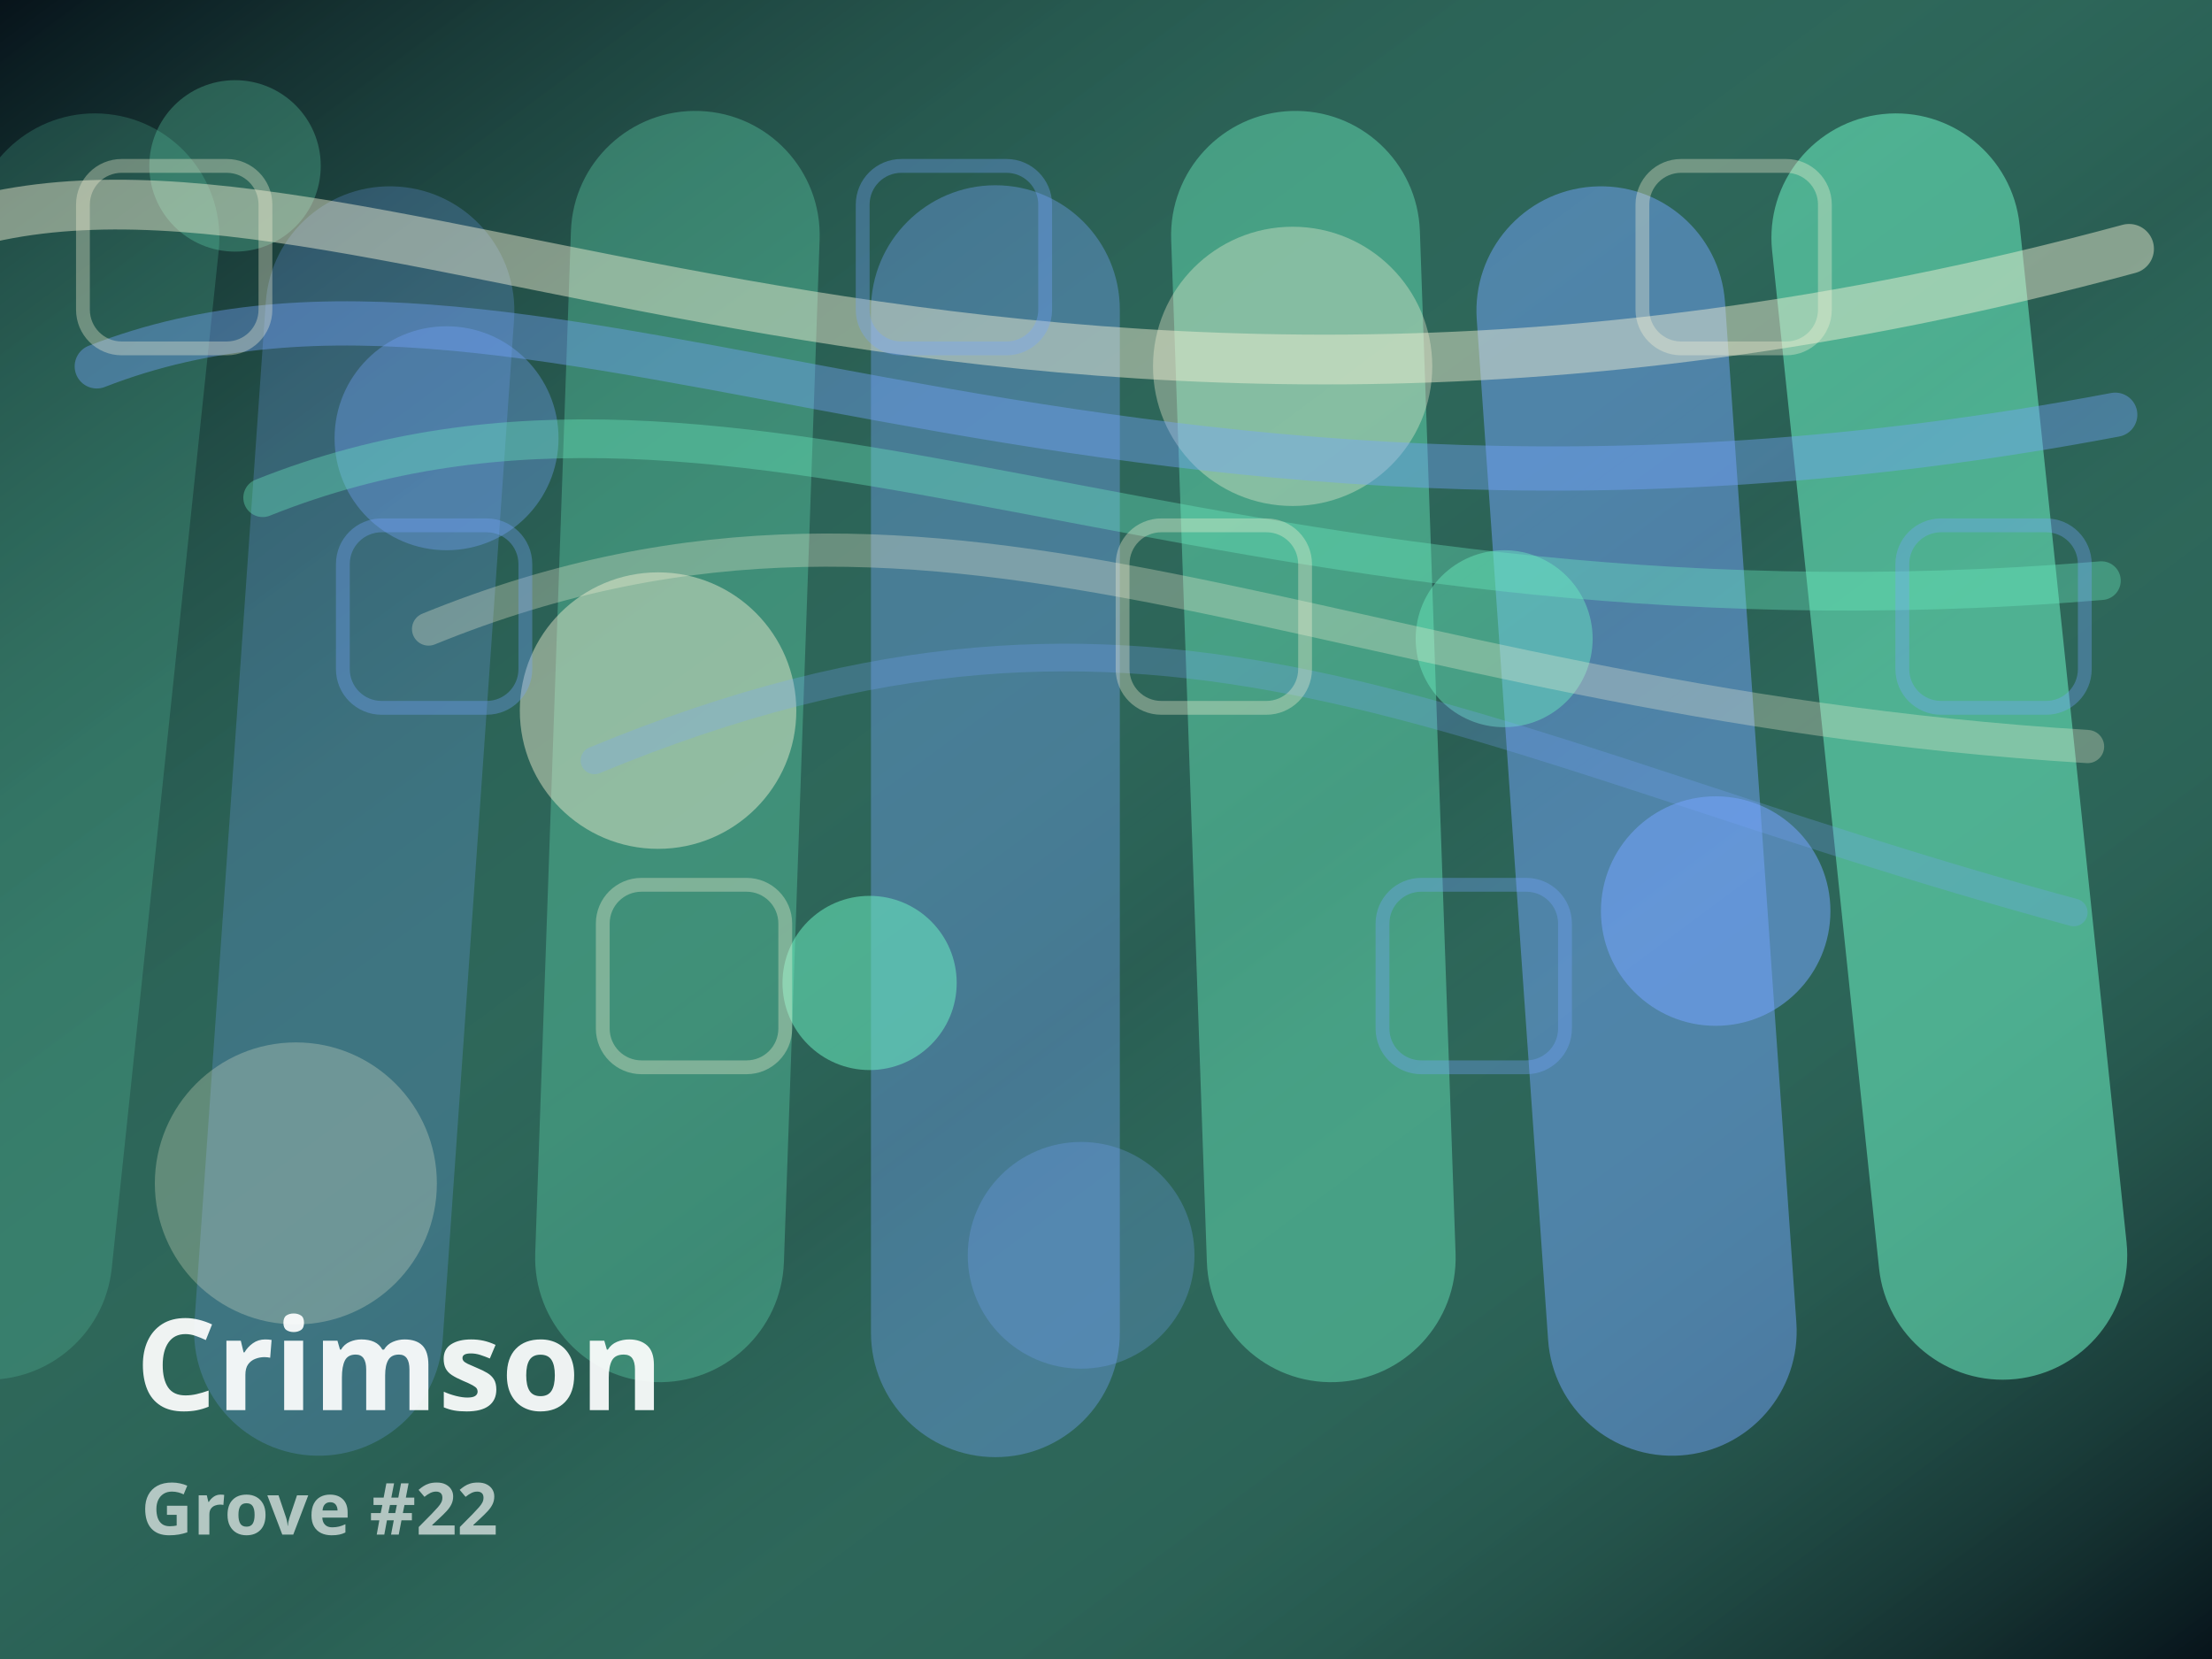
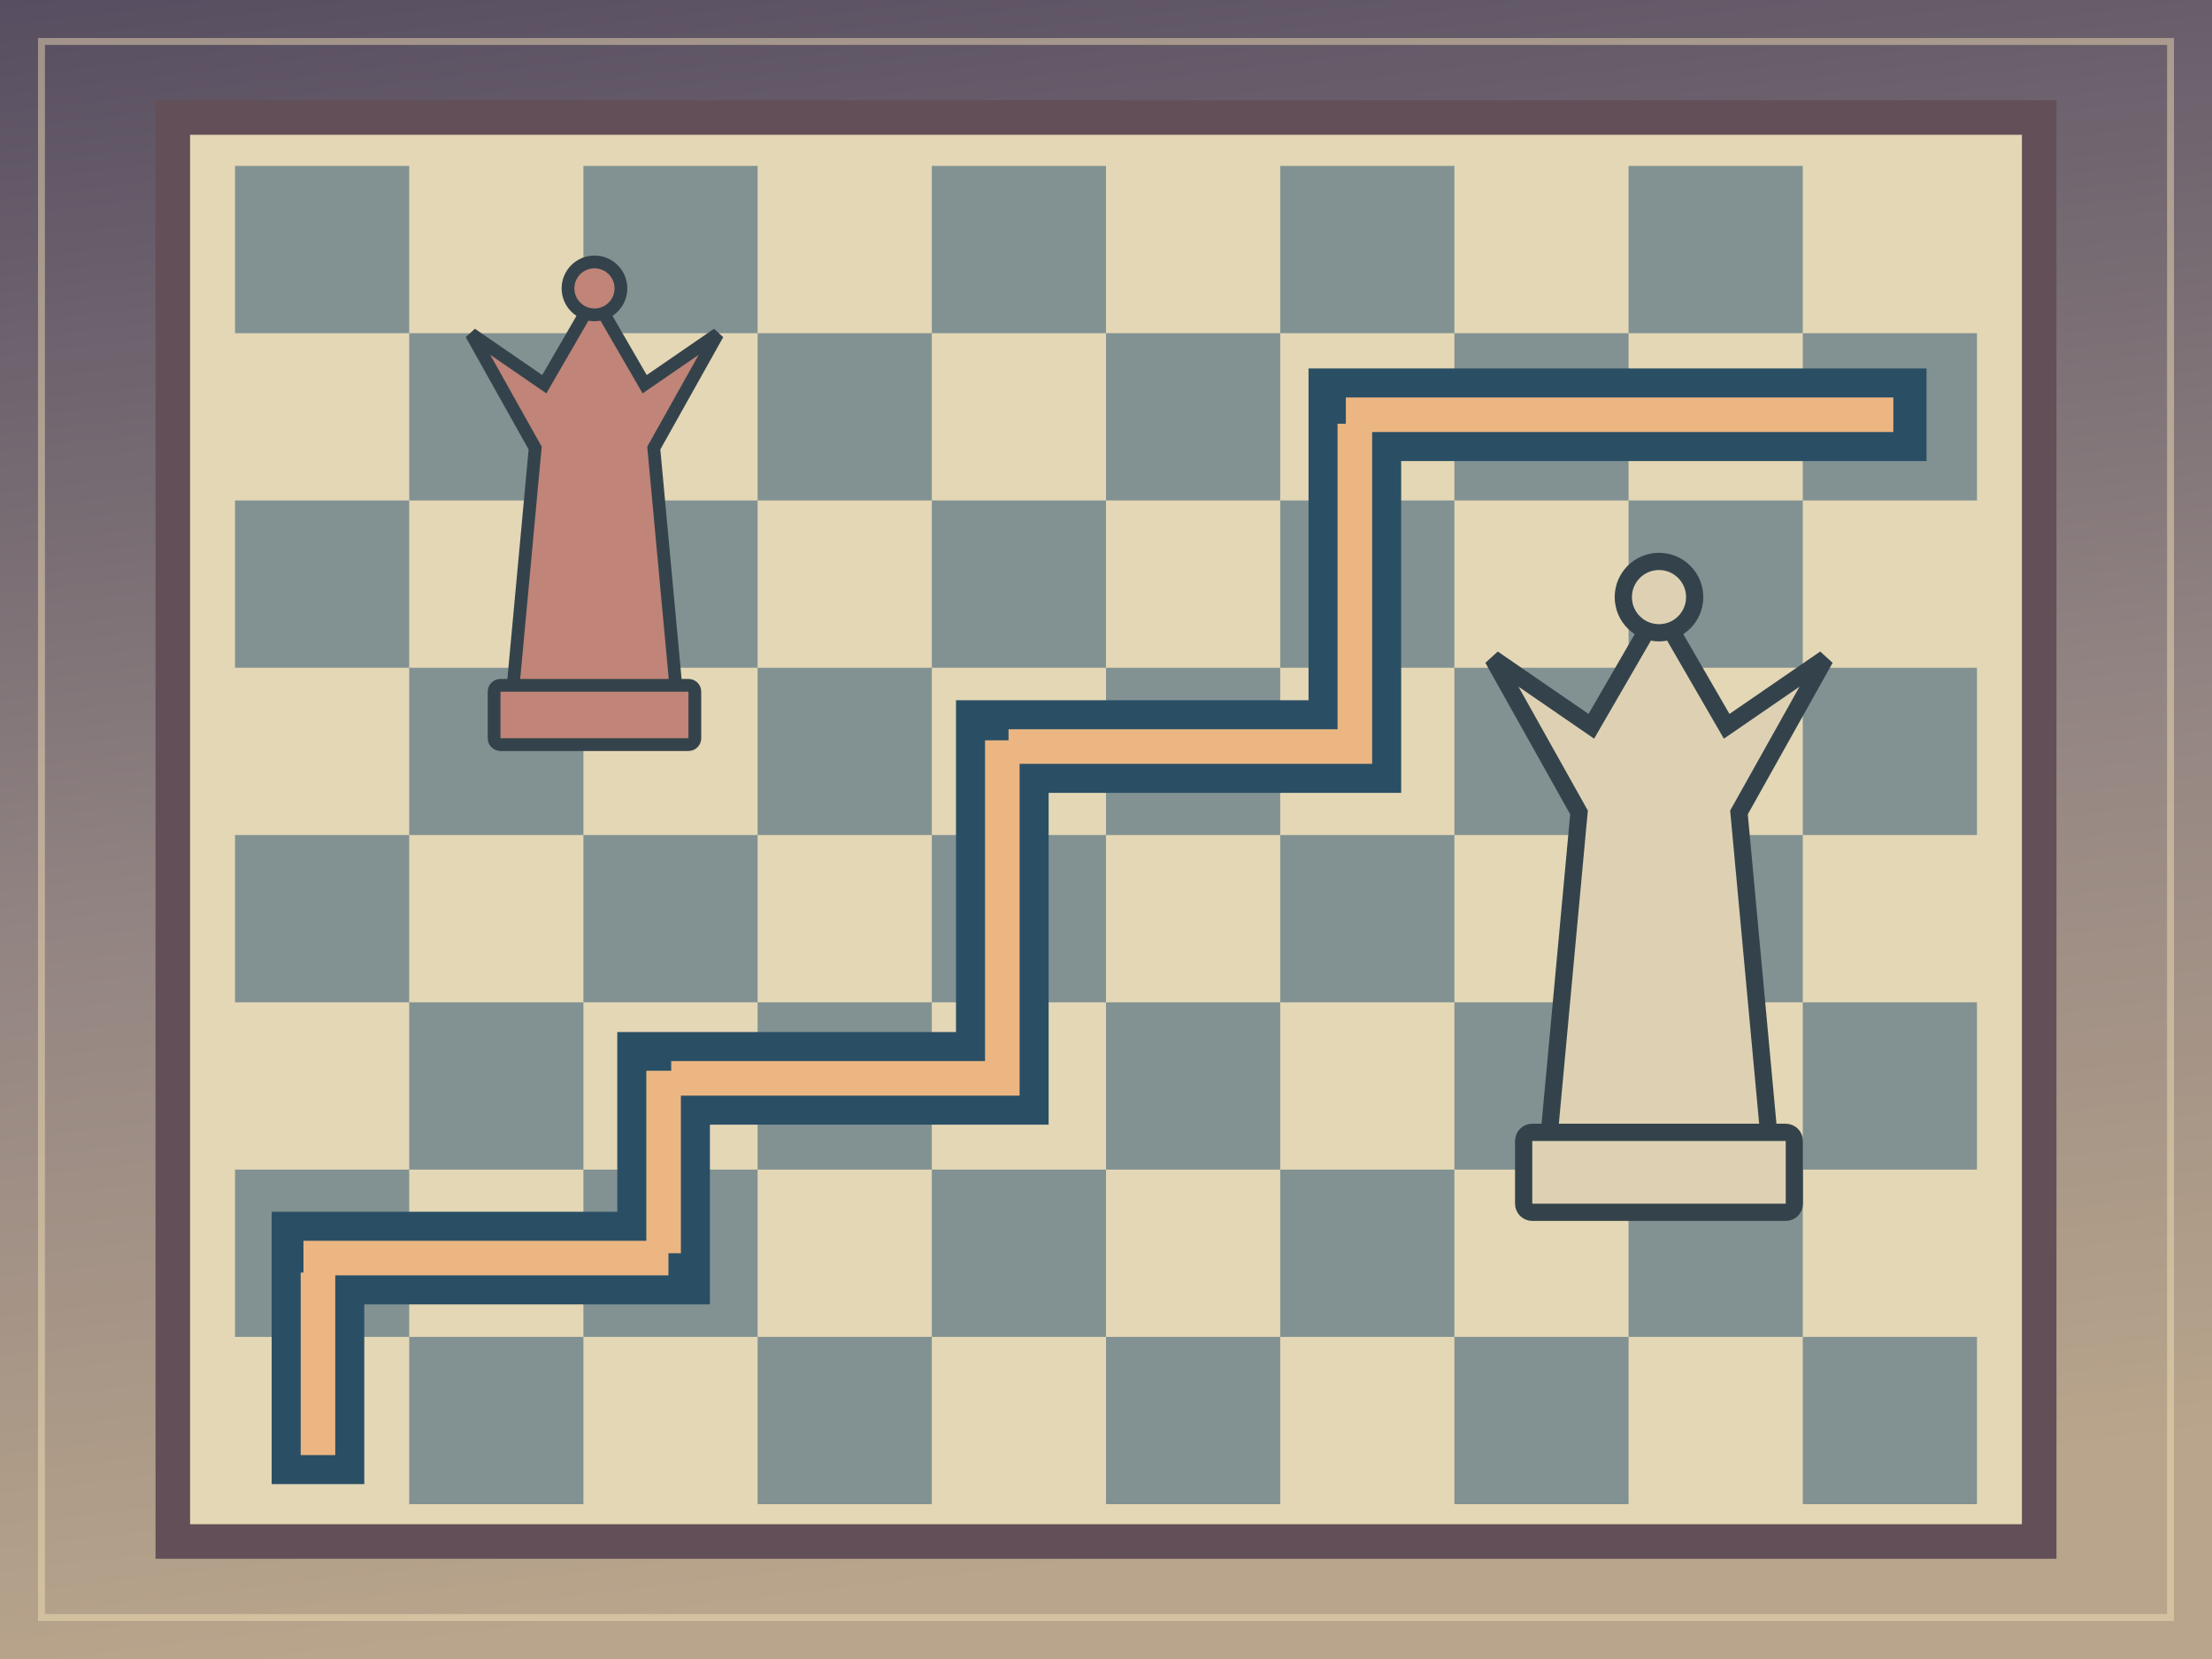
- <svg xmlns="http://www.w3.org/2000/svg" viewBox="0 0 1600 1200">
+ <svg xmlns="http://www.w3.org/2000/svg" width="1600" height="1200" viewBox="0 0 1600 1200">
  <defs>
-     <linearGradient id="wash-21" x1="0%" y1="0%" x2="100%" y2="100%">
-       <stop offset="0%" stop-color="#07131a" />
-       <stop offset="55%" stop-color="#6cf0c2" stop-opacity="0.34" />
-       <stop offset="100%" stop-color="#07131a" />
+     <linearGradient id="bg" x2=".16" y2="1">
+       <stop stop-color="#574e61" />
+       <stop offset=".55" stop-color="#928482" />
+       <stop offset="1" stop-color="#b9a58b" />
    </linearGradient>
  </defs>
-   <rect width="1600" height="1200" fill="#07131a" />
-   <rect width="1600" height="1200" fill="url(#wash-21)" />
-   <rect x="-60" y="80" width="180" height="920" rx="90" fill="#6cf0c2" opacity="0.18" transform="rotate(6 30 540)" />
-   <rect x="170" y="134" width="180" height="920" rx="90" fill="#76a5ff" opacity="0.24" transform="rotate(4 260 540)" />
-   <rect x="400" y="80" width="180" height="920" rx="90" fill="#6cf0c2" opacity="0.30" transform="rotate(2 490 540)" />
-   <rect x="630" y="134" width="180" height="920" rx="90" fill="#76a5ff" opacity="0.36" transform="rotate(0 720 540)" />
-   <rect x="860" y="80" width="180" height="920" rx="90" fill="#6cf0c2" opacity="0.42" transform="rotate(-2 950 540)" />
-   <rect x="1090" y="134" width="180" height="920" rx="90" fill="#76a5ff" opacity="0.48" transform="rotate(-4 1180 540)" />
-   <rect x="1320" y="80" width="180" height="920" rx="90" fill="#6cf0c2" opacity="0.54" transform="rotate(-6 1410 540)" />
-   <circle cx="170" cy="120" r="62" fill="#6cf0c2" opacity="0.26" />
-   <circle cx="323" cy="317" r="81" fill="#76a5ff" opacity="0.35" />
-   <circle cx="476" cy="514" r="100" fill="#f8f3d6" opacity="0.44" />
-   <circle cx="629" cy="711" r="63" fill="#6cf0c2" opacity="0.53" />
-   <circle cx="782" cy="908" r="82" fill="#76a5ff" opacity="0.26" />
-   <circle cx="935" cy="265" r="101" fill="#f8f3d6" opacity="0.35" />
-   <circle cx="1088" cy="462" r="64" fill="#6cf0c2" opacity="0.44" />
-   <circle cx="1241" cy="659" r="83" fill="#76a5ff" opacity="0.53" />
-   <circle cx="214" cy="856" r="102" fill="#f8f3d6" opacity="0.26" />
-   <path d="M -50 170 C 240 60, 690 410, 1540 180" stroke="#f8f3d6" stroke-width="36" stroke-linecap="round" fill="none" opacity="0.45" />
-   <path d="M 70 265 C 390 140, 780 442, 1530 300" stroke="#76a5ff" stroke-width="32" stroke-linecap="round" fill="none" opacity="0.40" />
-   <path d="M 190 360 C 540 220, 870 474, 1520 420" stroke="#6cf0c2" stroke-width="28" stroke-linecap="round" fill="none" opacity="0.35" />
-   <path d="M 310 455 C 690 300, 960 506, 1510 540" stroke="#f8f3d6" stroke-width="24" stroke-linecap="round" fill="none" opacity="0.30" />
-   <path d="M 430 550 C 840 380, 1050 538, 1500 660" stroke="#76a5ff" stroke-width="20" stroke-linecap="round" fill="none" opacity="0.25" />
-   <rect x="60" y="120" width="132" height="132" rx="28" fill="none" stroke="#f8f3d6" stroke-width="10" opacity="0.34" />
-   <rect x="248" y="380" width="132" height="132" rx="28" fill="none" stroke="#76a5ff" stroke-width="10" opacity="0.34" />
-   <rect x="436" y="640" width="132" height="132" rx="28" fill="none" stroke="#f8f3d6" stroke-width="10" opacity="0.34" />
-   <rect x="624" y="120" width="132" height="132" rx="28" fill="none" stroke="#76a5ff" stroke-width="10" opacity="0.34" />
-   <rect x="812" y="380" width="132" height="132" rx="28" fill="none" stroke="#f8f3d6" stroke-width="10" opacity="0.34" />
-   <rect x="1000" y="640" width="132" height="132" rx="28" fill="none" stroke="#76a5ff" stroke-width="10" opacity="0.34" />
-   <rect x="1188" y="120" width="132" height="132" rx="28" fill="none" stroke="#f8f3d6" stroke-width="10" opacity="0.34" />
-   <rect x="1376" y="380" width="132" height="132" rx="28" fill="none" stroke="#76a5ff" stroke-width="10" opacity="0.34" />
-   <text x="98" y="1020" fill="rgba(255,255,255,0.92)" font-family="Trebuchet MS, Gill Sans, sans-serif" font-weight="700" font-size="92">Crimson</text>
-   <text x="102" y="1110" fill="rgba(255,255,255,0.64)" font-family="Trebuchet MS, Gill Sans, sans-serif" font-weight="600" font-size="52">Grove #22</text>
+   <rect width="1600" height="1200" fill="url(#bg)" />
+   <rect x="125" y="85" width="1350" height="1030" fill="#e4d7b5" stroke="#634f58" stroke-width="25" />
+   <rect x="170" y="120" width="126" height="121" fill="#829293" />
+   <rect x="422" y="120" width="126" height="121" fill="#829293" />
+   <rect x="674" y="120" width="126" height="121" fill="#829293" />
+   <rect x="926" y="120" width="126" height="121" fill="#829293" />
+   <rect x="1178" y="120" width="126" height="121" fill="#829293" />
+   <rect x="296" y="241" width="126" height="121" fill="#829293" />
+   <rect x="548" y="241" width="126" height="121" fill="#829293" />
+   <rect x="800" y="241" width="126" height="121" fill="#829293" />
+   <rect x="1052" y="241" width="126" height="121" fill="#829293" />
+   <rect x="1304" y="241" width="126" height="121" fill="#829293" />
+   <rect x="170" y="362" width="126" height="121" fill="#829293" />
+   <rect x="422" y="362" width="126" height="121" fill="#829293" />
+   <rect x="674" y="362" width="126" height="121" fill="#829293" />
+   <rect x="926" y="362" width="126" height="121" fill="#829293" />
+   <rect x="1178" y="362" width="126" height="121" fill="#829293" />
+   <rect x="296" y="483" width="126" height="121" fill="#829293" />
+   <rect x="548" y="483" width="126" height="121" fill="#829293" />
+   <rect x="800" y="483" width="126" height="121" fill="#829293" />
+   <rect x="1052" y="483" width="126" height="121" fill="#829293" />
+   <rect x="1304" y="483" width="126" height="121" fill="#829293" />
+   <rect x="170" y="604" width="126" height="121" fill="#829293" />
+   <rect x="422" y="604" width="126" height="121" fill="#829293" />
+   <rect x="674" y="604" width="126" height="121" fill="#829293" />
+   <rect x="926" y="604" width="126" height="121" fill="#829293" />
+   <rect x="1178" y="604" width="126" height="121" fill="#829293" />
+   <rect x="296" y="725" width="126" height="121" fill="#829293" />
+   <rect x="548" y="725" width="126" height="121" fill="#829293" />
+   <rect x="800" y="725" width="126" height="121" fill="#829293" />
+   <rect x="1052" y="725" width="126" height="121" fill="#829293" />
+   <rect x="1304" y="725" width="126" height="121" fill="#829293" />
+   <rect x="170" y="846" width="126" height="121" fill="#829293" />
+   <rect x="422" y="846" width="126" height="121" fill="#829293" />
+   <rect x="674" y="846" width="126" height="121" fill="#829293" />
+   <rect x="926" y="846" width="126" height="121" fill="#829293" />
+   <rect x="1178" y="846" width="126" height="121" fill="#829293" />
+   <rect x="296" y="967" width="126" height="121" fill="#829293" />
+   <rect x="548" y="967" width="126" height="121" fill="#829293" />
+   <rect x="800" y="967" width="126" height="121" fill="#829293" />
+   <rect x="1052" y="967" width="126" height="121" fill="#829293" />
+   <rect x="1304" y="967" width="126" height="121" fill="#829293" />
+   <path d="M230 1040V910H480V780H725V540H980V300H1360" stroke="#2a4f65" stroke-width="67" fill="none" stroke-linecap="square" stroke-linejoin="miter" />
+   <path d="M230 1040V910H480V780H725V540H980V300H1360" stroke="#ecb682" stroke-width="25" fill="none" stroke-linecap="square" stroke-dasharray="19 25" />
+   <g transform="translate(1200 690) scale(0.89)" fill="#ded1b3" stroke="#34434b" stroke-width="14">
+     <path d="M-90 155L-65-115L-135-240L-55-185L0-280L55-185L135-240L65-115L90 155Z" />
+     <rect x="-110" y="145" width="220" height="65" rx="7" />
+     <circle cy="-290" r="29" />
+   </g>
+   <g transform="translate(430 400) scale(0.66)" fill="#c08479" stroke="#34434b" stroke-width="14">
+     <path d="M-90 155L-65-115L-135-240L-55-185L0-280L55-185L135-240L65-115L90 155Z" />
+     <rect x="-110" y="145" width="220" height="65" rx="7" />
+     <circle cy="-290" r="29" />
+   </g>
+   <rect x="30" y="30" width="1540" height="1140" fill="none" stroke="#f6e2b8" stroke-width="5" opacity=".46" />
</svg>
